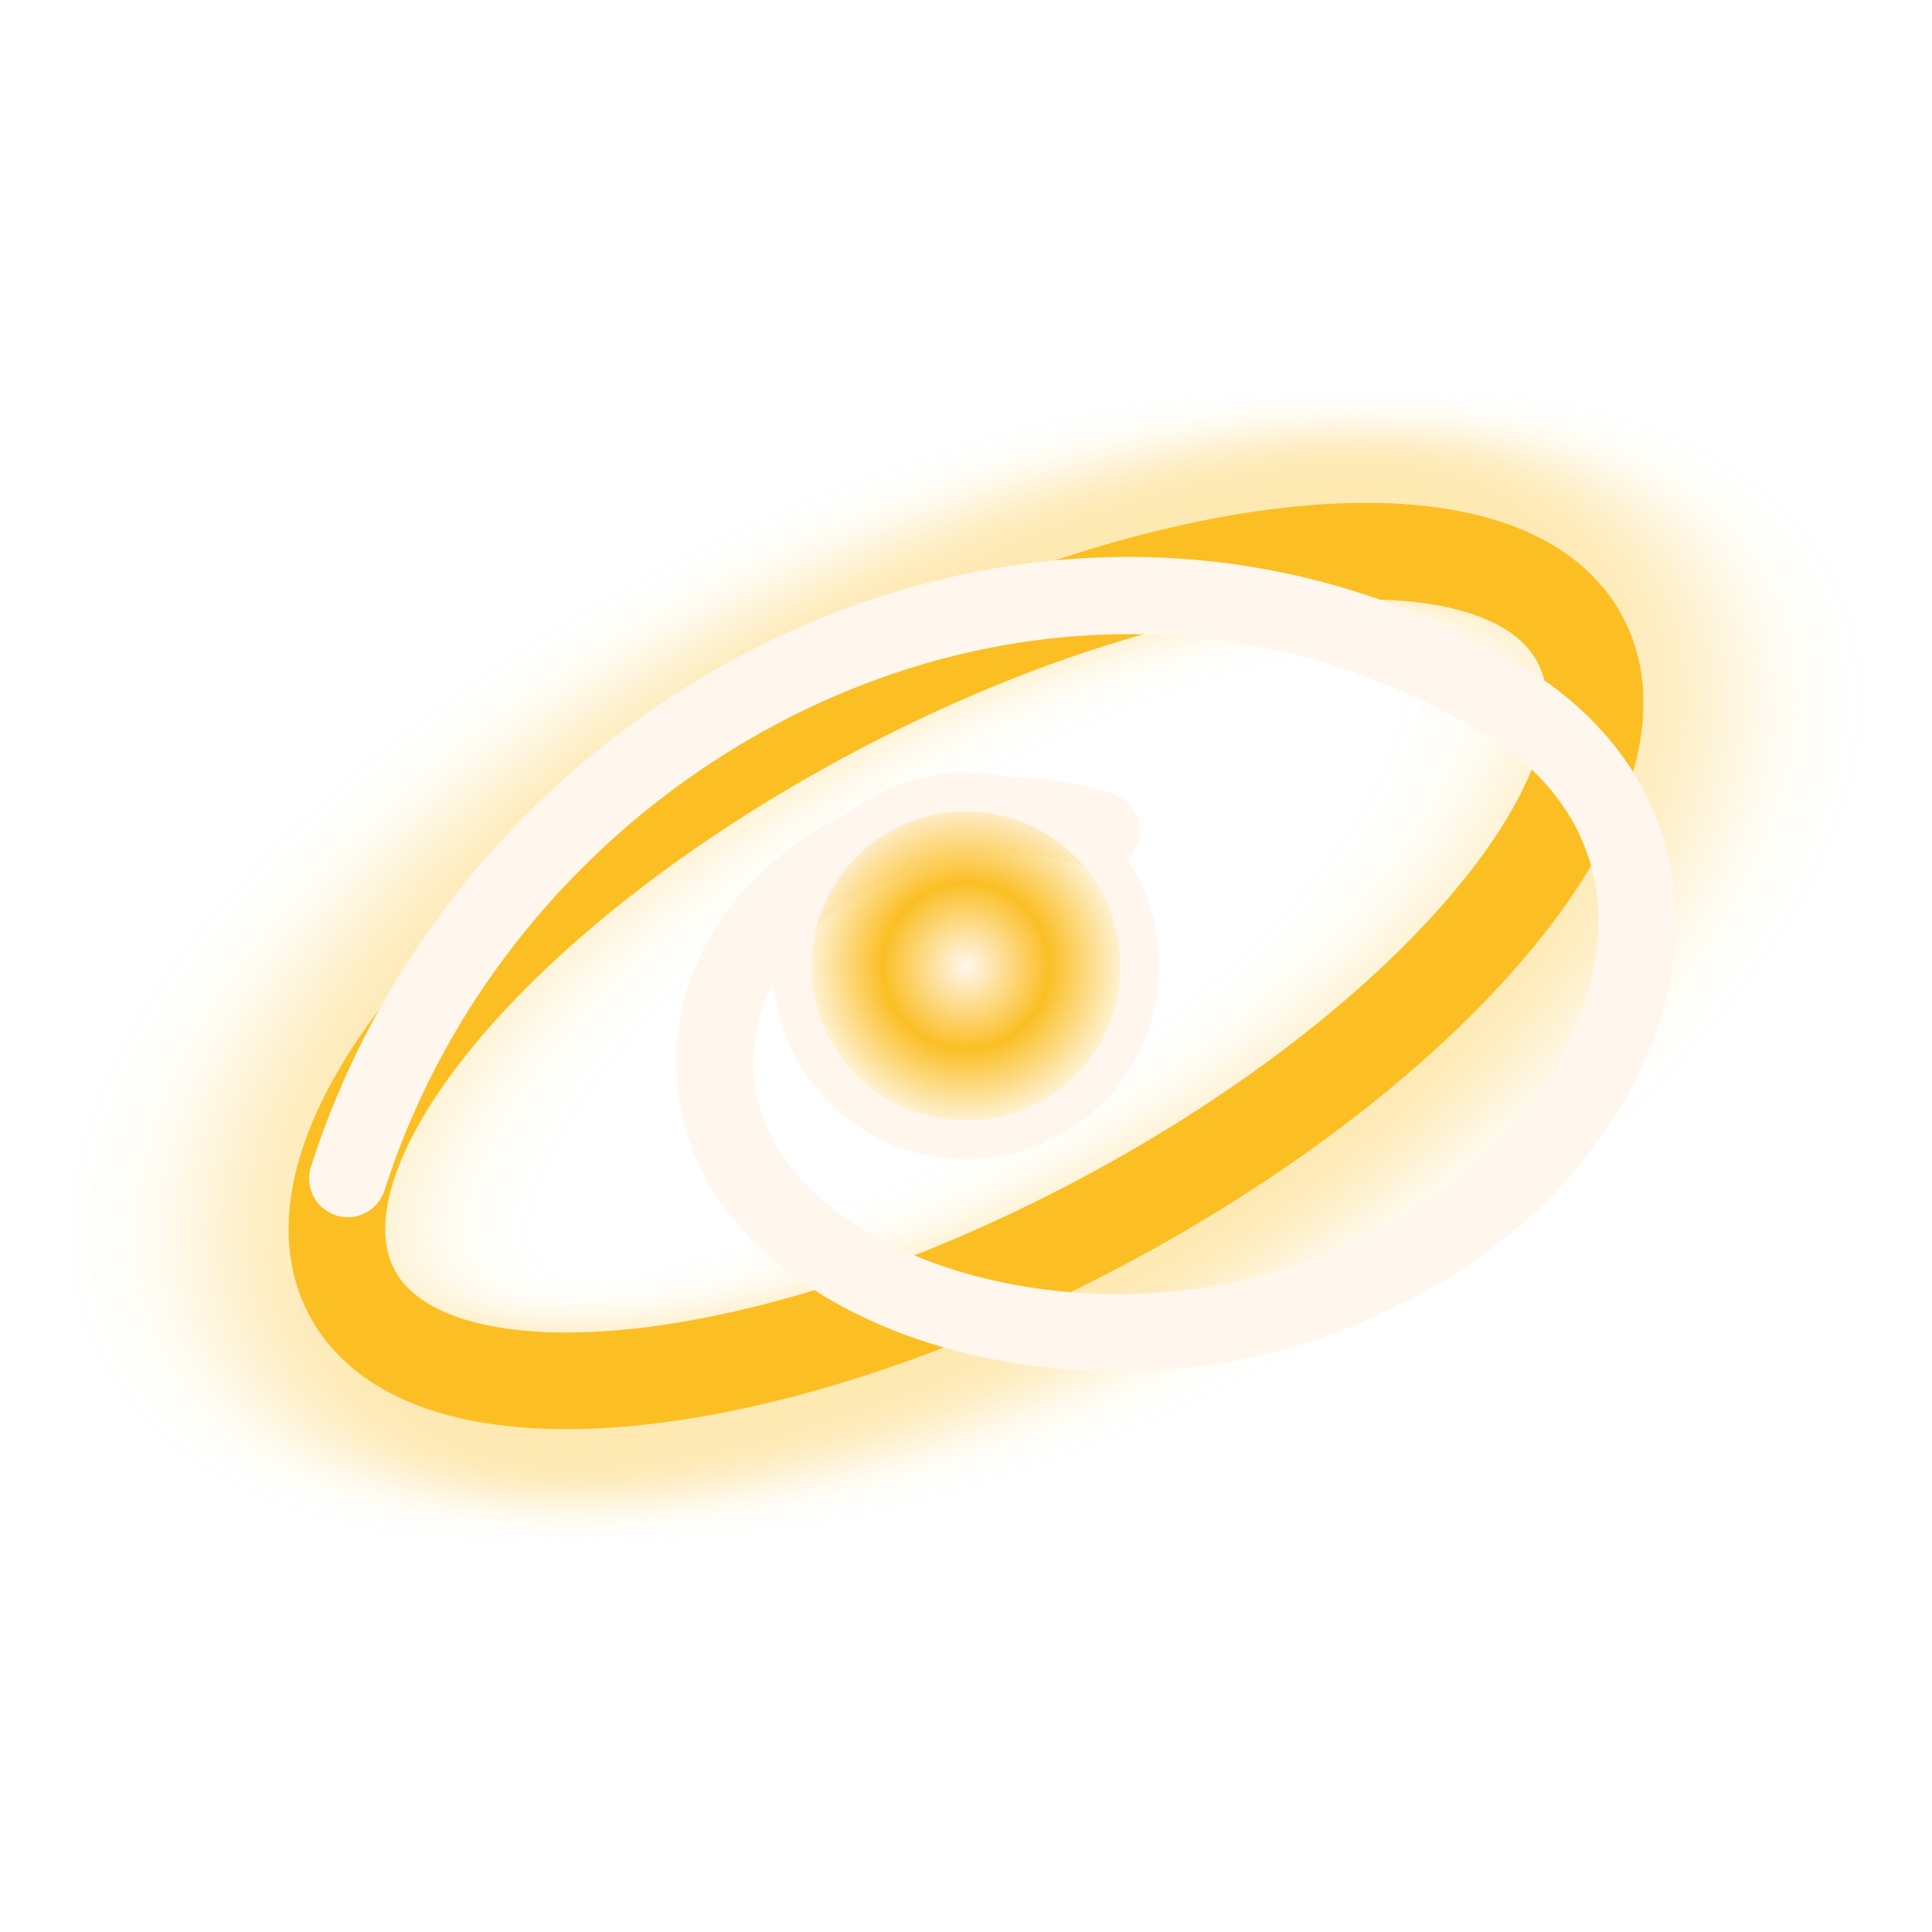
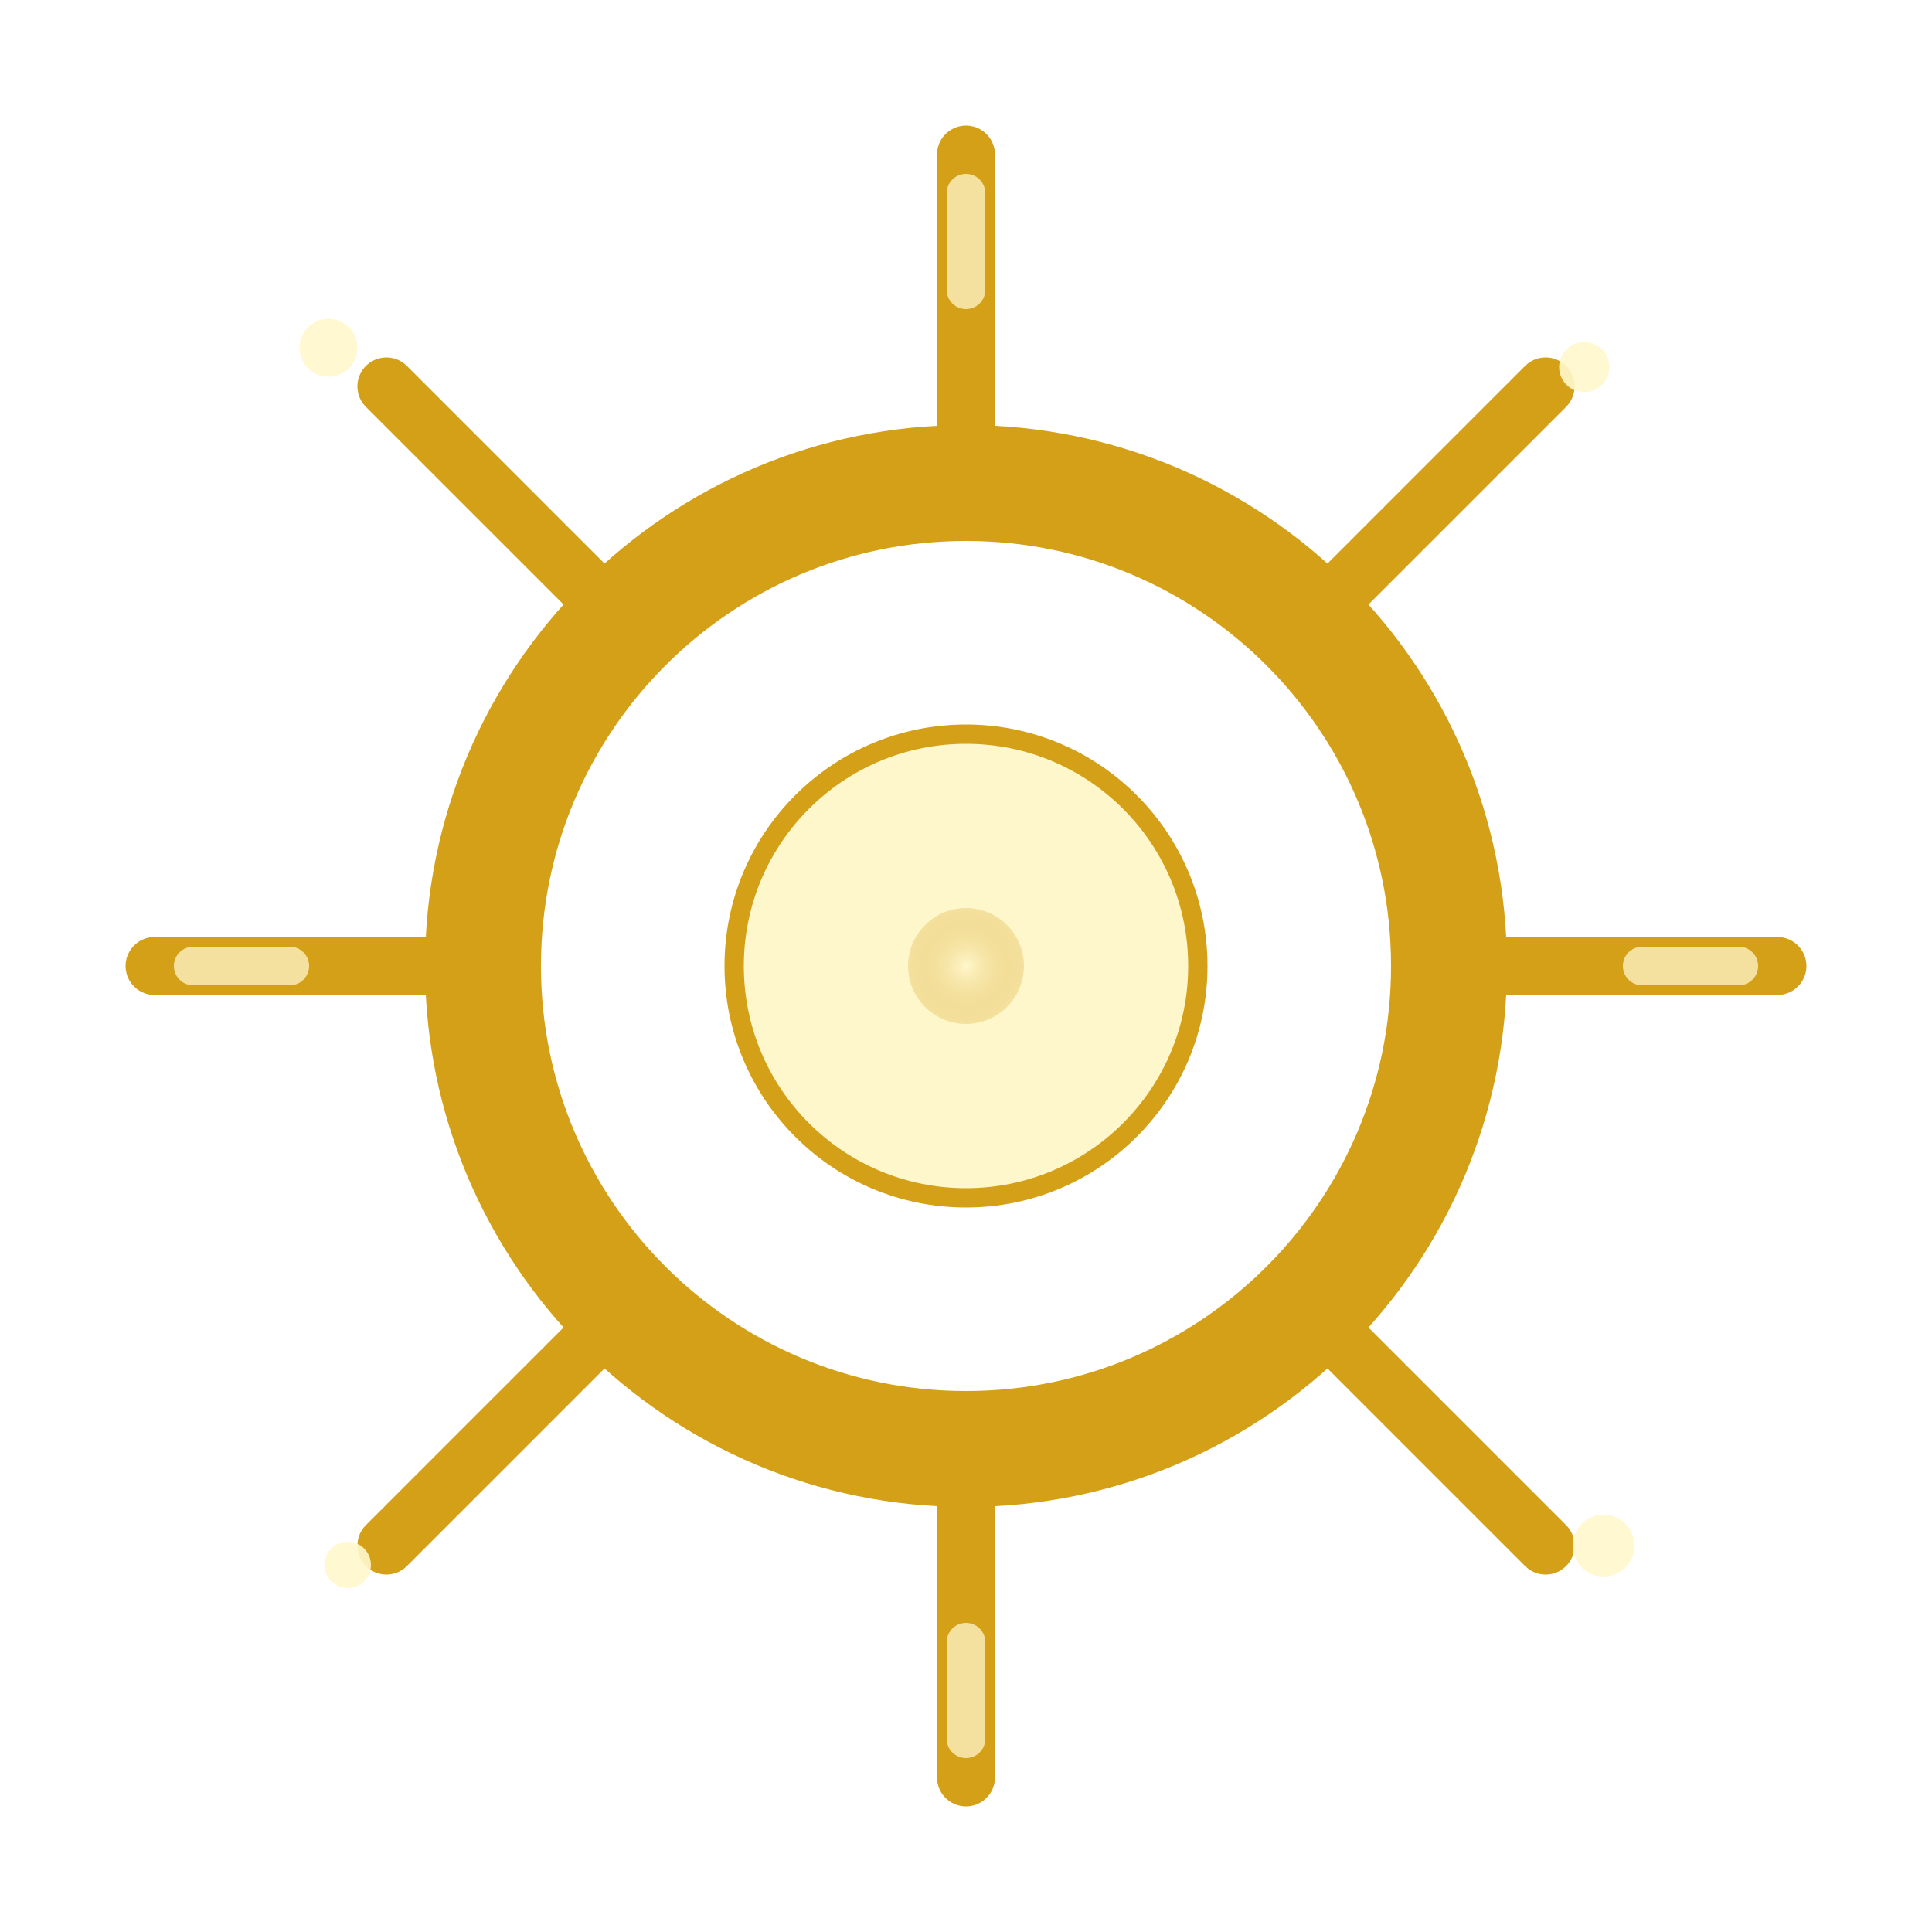
<svg xmlns="http://www.w3.org/2000/svg" viewBox="0 0 100 100">
  <defs>
-     <radialGradient id="g">
-       <stop stop-color="#fff7ed" />
-       <stop offset=".48" stop-color="#fbbf24" />
-       <stop offset="1" stop-color="#fbbf24" stop-opacity="0" />
+     <radialGradient id="core">
+       <stop stop-color="#fff7cc" />
+       <stop offset="1" stop-color="#d4a017" stop-opacity=".12" />
    </radialGradient>
-     <filter id="glow">
-       <feGaussianBlur stdDeviation="2.5" />
+     <filter id="soft">
+       <feGaussianBlur stdDeviation="2.2" />
    </filter>
  </defs>
-   <g fill="none" stroke-linecap="round">
-     <ellipse cx="50" cy="50" rx="38" ry="17" transform="rotate(-28 50 50)" stroke="#fbbf24" stroke-width="9" opacity=".35" filter="url(#glow)" />
-     <ellipse cx="50" cy="50" rx="36" ry="15" transform="rotate(-28 50 50)" stroke="#fbbf24" stroke-width="5" />
-     <path d="M18 61c8-25 38-39 61-24 11 8 5 23-8 29-14 7-34 1-34-11 0-9 11-15 20-12" stroke="#fff7ed" stroke-width="4" />
-     <circle cx="50" cy="50" r="9" fill="url(#g)" stroke="#fff7ed" stroke-width="2" />
+   <g fill="none" stroke="#d4a017" stroke-linecap="round" stroke-linejoin="round">
+     <path d="M50 8v18M50 74v18M8 50h18M74 50h18M20 20l13 13M67 67l13 13M80 20 67 33M33 67 20 80" stroke-width="3" />
+     <circle cx="50" cy="50" r="25" stroke-width="6" />
+     <circle cx="50" cy="50" r="12" fill="#fff7cc" />
+     <circle cx="50" cy="50" r="4" fill="url(#core)" stroke="#fff7cc" stroke-width="2" />
+     <path d="M50 10v5M50 85v5M10 50h5M85 50h5" stroke="#fff7cc" stroke-width="2" opacity=".75" />
+   </g>
+   <g fill="#fff7cc" opacity=".9">
+     <circle cx="17" cy="18" r="1.5" />
+     <circle cx="82" cy="19" r="1.3" />
+     <circle cx="18" cy="81" r="1.2" />
+     <circle cx="83" cy="80" r="1.6" />
  </g>
</svg>
